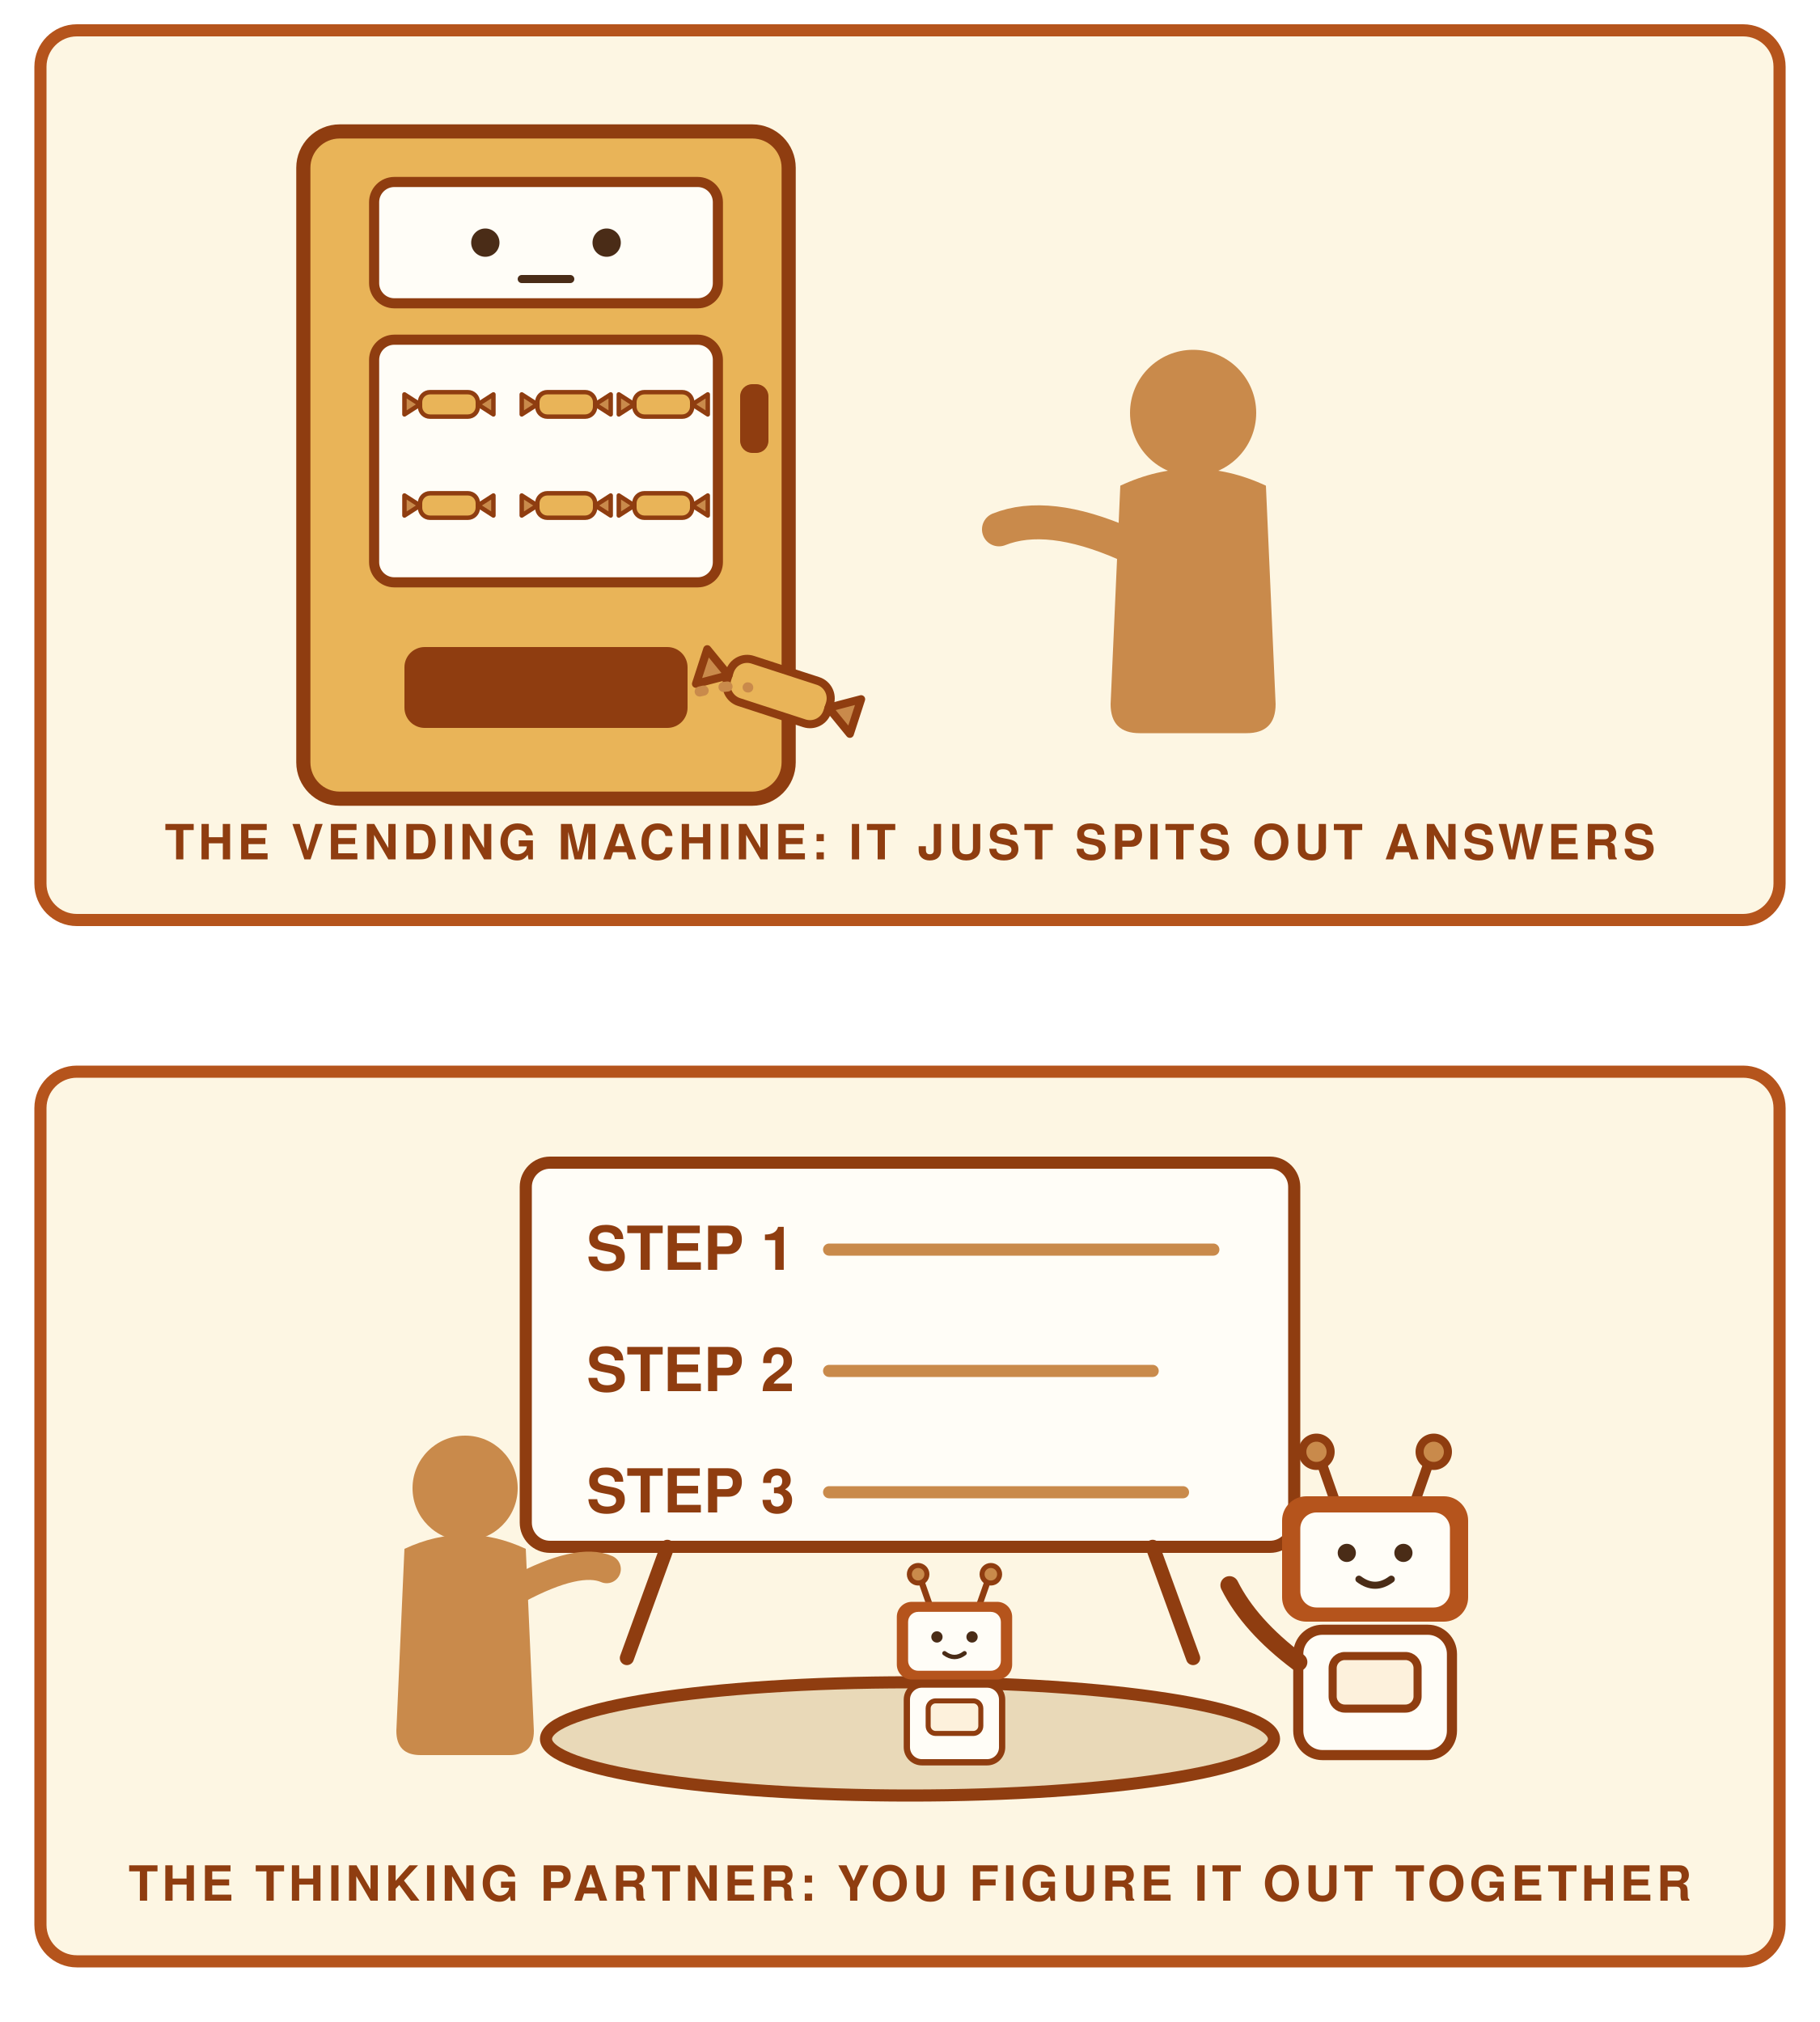
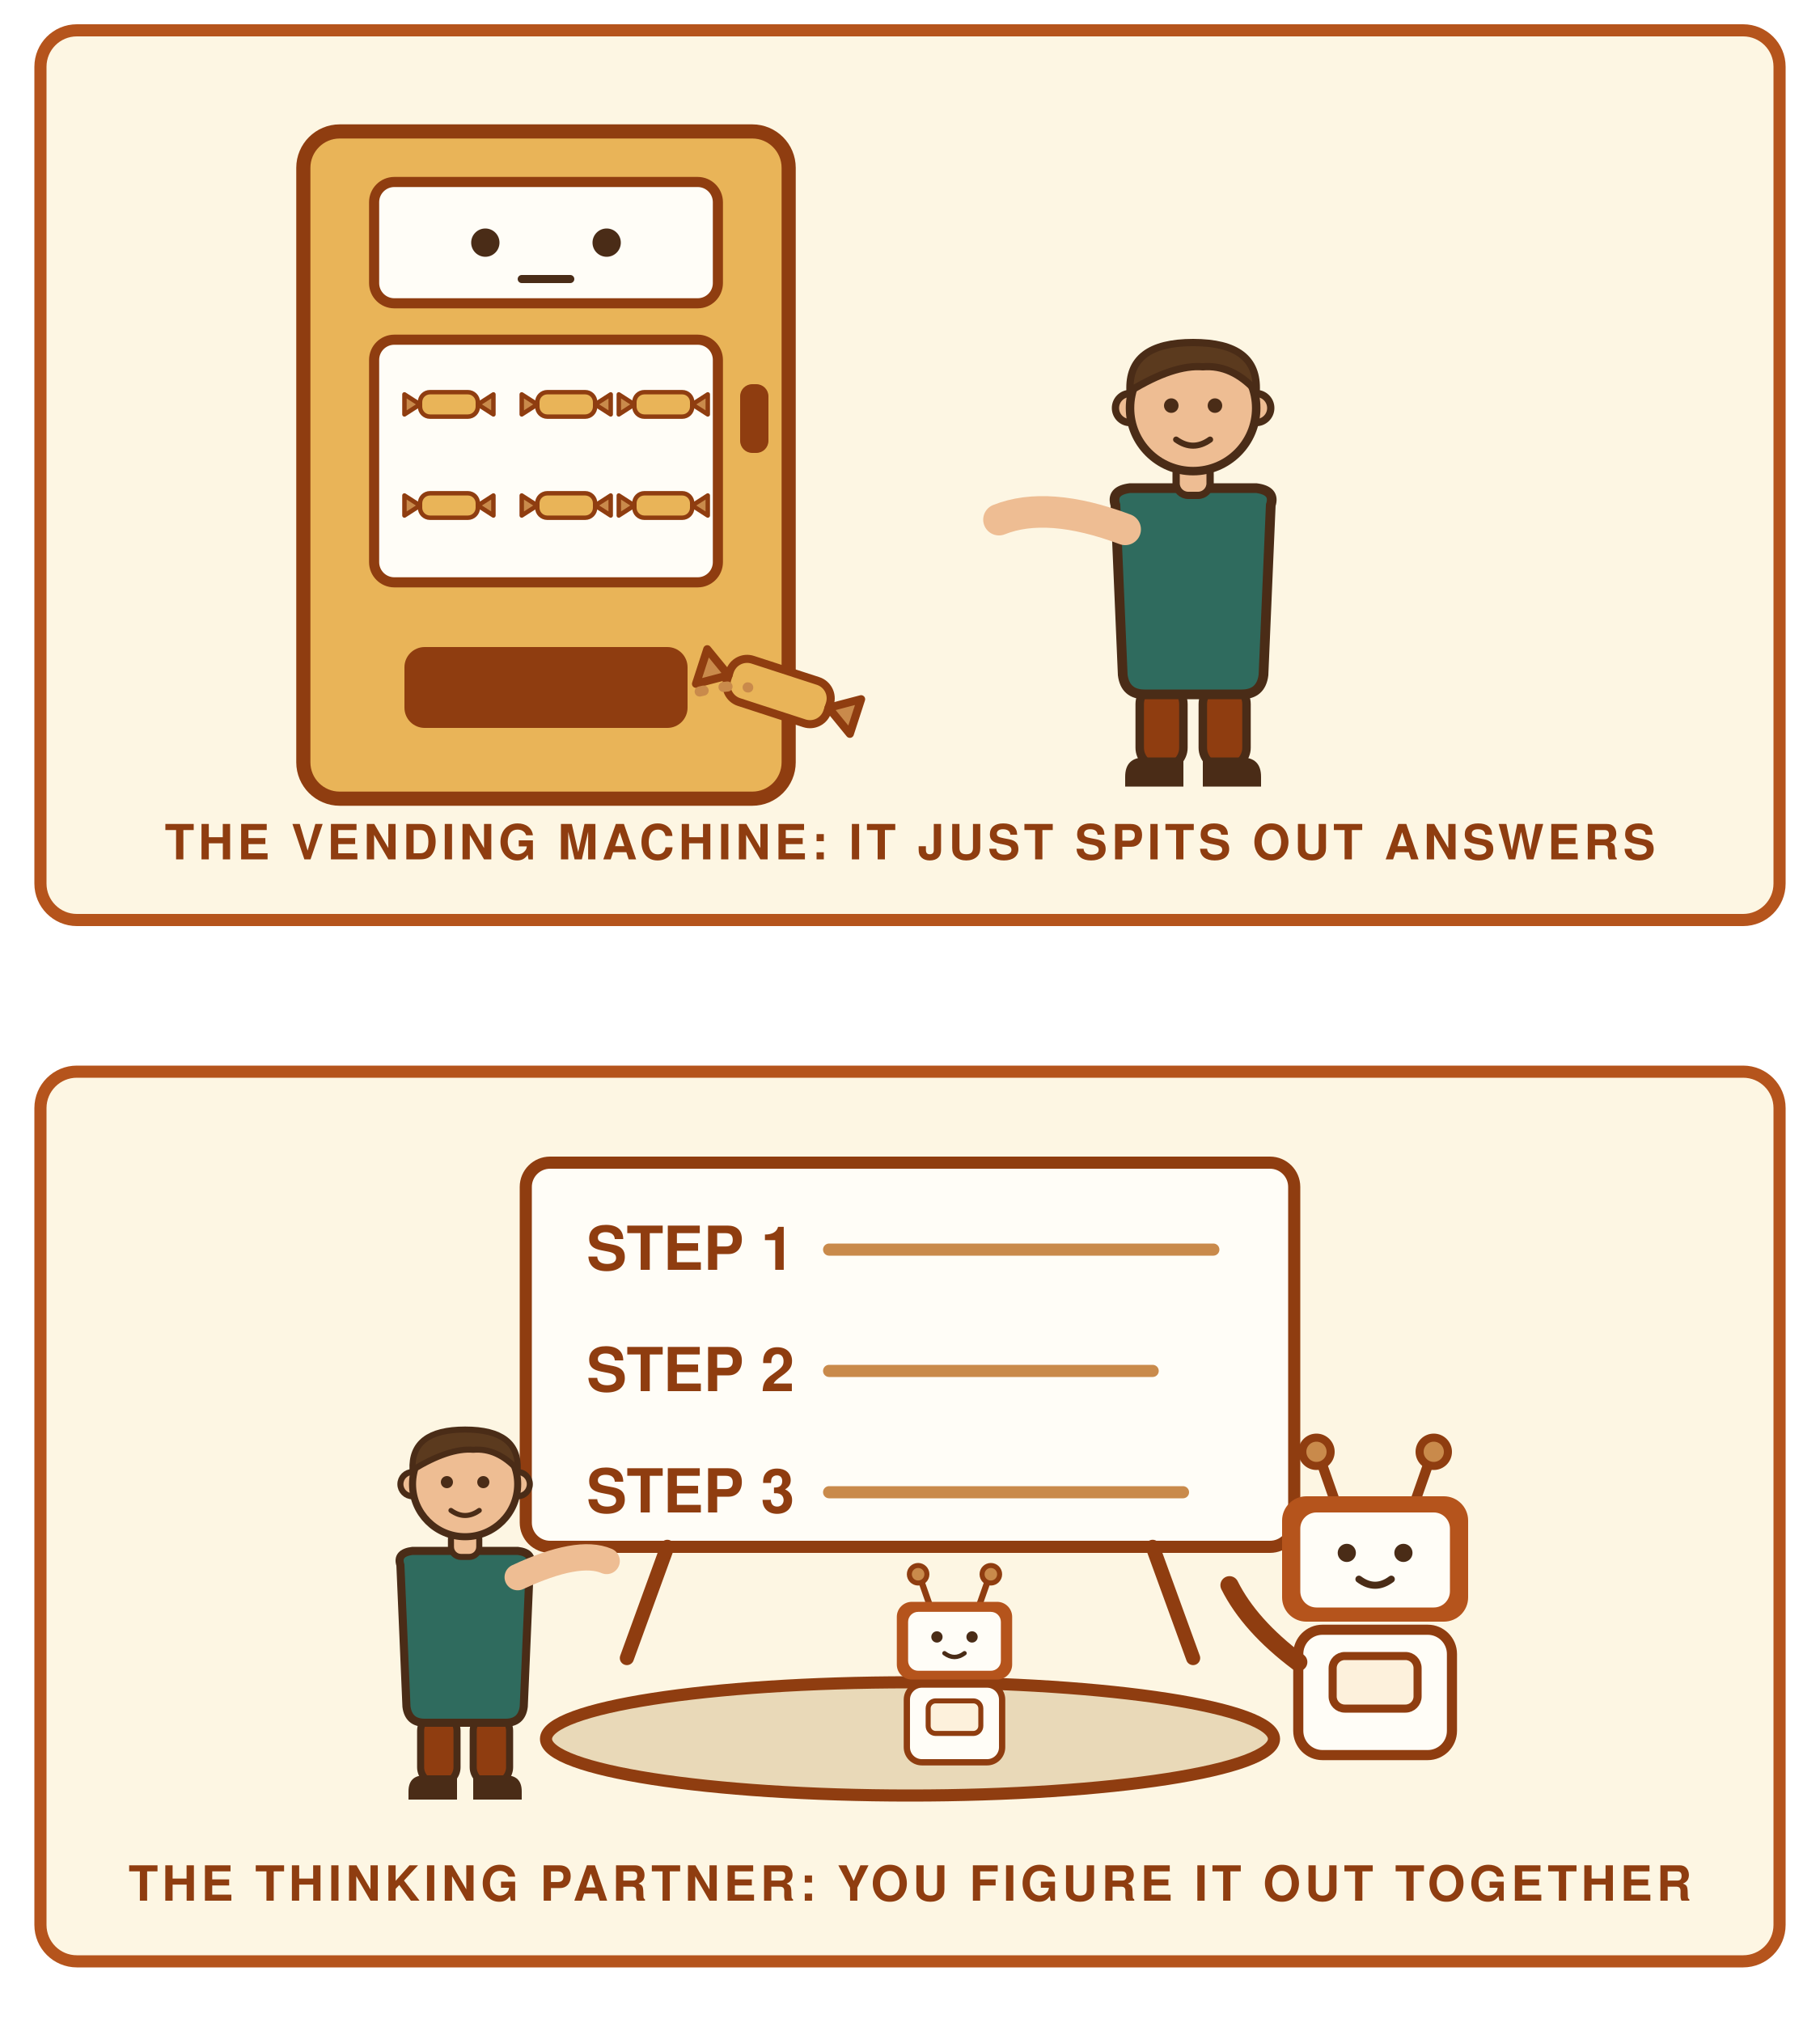
<svg xmlns="http://www.w3.org/2000/svg" viewBox="0 0 900 1000" font-family="Helvetica, Arial, sans-serif">
  <defs>
    <g id="bot15">
      <line x1="-20" y1="-88" x2="-27" y2="-108" stroke="#8f3d10" stroke-width="5" stroke-linecap="round" />
      <line x1="20" y1="-88" x2="27" y2="-108" stroke="#8f3d10" stroke-width="5" stroke-linecap="round" />
      <circle cx="-29" cy="-112" r="7" fill="#c98a4b" stroke="#8f3d10" stroke-width="4" />
      <circle cx="29" cy="-112" r="7" fill="#c98a4b" stroke="#8f3d10" stroke-width="4" />
      <rect x="-46" y="-90" width="92" height="62" rx="12" fill="#b5541c" />
      <rect x="-37" y="-82" width="74" height="47" rx="8" fill="#fffdf7" />
      <circle cx="-14" cy="-62" r="4.5" fill="#4a2c17" />
      <circle cx="14" cy="-62" r="4.5" fill="#4a2c17" />
      <path d="M -8 -49 Q 0 -43 8 -49" fill="none" stroke="#4a2c17" stroke-width="3.5" stroke-linecap="round" />
      <rect x="-38" y="-24" width="76" height="62" rx="12" fill="#fffdf7" stroke="#8f3d10" stroke-width="5" />
      <rect x="-21" y="-11" width="42" height="26" rx="6" fill="#fdf1dc" stroke="#8f3d10" stroke-width="4" />
    </g>
    <g id="person15">
-       <circle cx="0" cy="-84" r="26" fill="#c98a4b" />
-       <path d="M -30 -54 Q 0 -68 30 -54 L 34 36 Q 34 48 22 48 L -22 48 Q -34 48 -34 36 Z" fill="#c98a4b" />
+       <rect x="-22" y="28" width="18" height="34" rx="8" fill="#8f3d10" stroke="#4a2c17" stroke-width="3.5" />
+       <rect x="4" y="28" width="18" height="34" rx="8" fill="#8f3d10" stroke="#4a2c17" stroke-width="3.5" />
+       <path d="M -28 66 Q -28 58 -20 58 L -4 58 L -4 70 L -28 70 Z" fill="#4a2c17" />
+       <path d="M 4 70 L 4 58 L 20 58 Q 28 58 28 66 L 28 70 Z" fill="#4a2c17" />
+       <path d="M -32 -46 Q -34 -52 -26 -53 L 26 -53 Q 34 -52 32 -46 L 29 24 Q 28 32 20 32 L -20 32 Q -28 32 -29 24 Z" fill="#2f6b5e" stroke="#4a2c17" stroke-width="4" />
+       <rect x="-7" y="-64" width="14" height="14" rx="5" fill="#eebd93" stroke="#4a2c17" stroke-width="3" />
+       <circle cx="-26" cy="-86" r="6" fill="#eebd93" stroke="#4a2c17" stroke-width="3" />
+       <circle cx="26" cy="-86" r="6" fill="#eebd93" stroke="#4a2c17" stroke-width="3" />
+       <circle cx="0" cy="-86" r="26" fill="#eebd93" stroke="#4a2c17" stroke-width="3.5" />
+       <path d="M -26 -93 Q -27 -113 0 -113 Q 27 -113 26 -93 Q 16 -104 4 -103 Q -8 -104 -26 -93 Z" fill="#5b3a1e" stroke="#4a2c17" stroke-width="3" stroke-linejoin="round" />
+       <circle cx="-9" cy="-87" r="3" fill="#4a2c17" />
+       <circle cx="9" cy="-87" r="3" fill="#4a2c17" />
+       <path d="M -7 -73 Q 0 -68 7 -73" fill="none" stroke="#4a2c17" stroke-width="2.5" stroke-linecap="round" />
    </g>
    <g id="candy">
      <rect x="-26" y="-11" width="52" height="22" rx="9" fill="#e9b458" stroke="#8f3d10" stroke-width="4" />
      <path d="M -26 0 L -40 -9 L -40 9 Z" fill="#c98a4b" stroke="#8f3d10" stroke-width="4" stroke-linejoin="round" />
      <path d="M 26 0 L 40 -9 L 40 9 Z" fill="#c98a4b" stroke="#8f3d10" stroke-width="4" stroke-linejoin="round" />
    </g>
    <g id="panel15">
      <rect x="0" y="0" width="860" height="440" rx="18" fill="#fdf6e3" stroke="#b5541c" stroke-width="6" />
    </g>
  </defs>
  <g transform="translate(20,15)">
    <use href="#panel15" />
    <g transform="translate(250,215)">
      <rect x="-120" y="-165" width="240" height="330" rx="18" fill="#e9b458" stroke="#8f3d10" stroke-width="7" />
      <rect x="-85" y="-140" width="170" height="60" rx="10" fill="#fffdf7" stroke="#8f3d10" stroke-width="5" />
      <circle cx="-30" cy="-110" r="7" fill="#4a2c17" />
      <circle cx="30" cy="-110" r="7" fill="#4a2c17" />
      <line x1="-12" y1="-92" x2="12" y2="-92" stroke="#4a2c17" stroke-width="4" stroke-linecap="round" />
      <rect x="-85" y="-62" width="170" height="120" rx="10" fill="#fffdf7" stroke="#8f3d10" stroke-width="5" />
      <g transform="translate(-48,-30) scale(0.55)">
        <use href="#candy" />
      </g>
      <g transform="translate(10,-30) scale(0.55)">
        <use href="#candy" />
      </g>
      <g transform="translate(58,-30) scale(0.55)">
        <use href="#candy" />
      </g>
      <g transform="translate(-48,20) scale(0.55)">
        <use href="#candy" />
      </g>
      <g transform="translate(10,20) scale(0.55)">
        <use href="#candy" />
      </g>
      <g transform="translate(58,20) scale(0.55)">
        <use href="#candy" />
      </g>
      <rect x="96" y="-40" width="14" height="34" rx="6" fill="#8f3d10" transform="rotate(0)" />
      <rect x="-70" y="90" width="140" height="40" rx="10" fill="#8f3d10" />
      <g transform="translate(115,112) rotate(18)">
        <use href="#candy" />
      </g>
      <path d="M 76 112 Q 92 108 100 110" fill="none" stroke="#c98a4b" stroke-width="5" stroke-dasharray="2 10" stroke-linecap="round" />
    </g>
    <g transform="translate(570,290) scale(1.2)">
      <use href="#person15" />
-       <path d="M -28 -30 Q -60 -44 -80 -36" fill="none" stroke="#c98a4b" stroke-width="14" stroke-linecap="round" />
+       <path d="M -28 -36 Q -60 -48 -80 -40" fill="none" stroke="#eebd93" stroke-width="13" stroke-linecap="round" />
    </g>
    <text x="430" y="410" text-anchor="middle" font-size="24" font-weight="bold" letter-spacing="2" fill="#8f3d10">THE VENDING MACHINE: IT JUST SPITS OUT ANSWERS</text>
  </g>
  <g transform="translate(20,530)">
    <use href="#panel15" />
    <g transform="translate(430,140)">
      <rect x="-190" y="-95" width="380" height="190" rx="12" fill="#fffdf7" stroke="#8f3d10" stroke-width="6" />
      <text x="-160" y="-42" font-size="30" font-weight="bold" fill="#8f3d10">STEP 1</text>
      <line x1="-40" y1="-52" x2="150" y2="-52" stroke="#c98a4b" stroke-width="6" stroke-linecap="round" />
      <text x="-160" y="18" font-size="30" font-weight="bold" fill="#8f3d10">STEP 2</text>
      <line x1="-40" y1="8" x2="120" y2="8" stroke="#c98a4b" stroke-width="6" stroke-linecap="round" />
      <text x="-160" y="78" font-size="30" font-weight="bold" fill="#8f3d10">STEP 3</text>
      <line x1="-40" y1="68" x2="135" y2="68" stroke="#c98a4b" stroke-width="6" stroke-linecap="round" />
      <line x1="-120" y1="95" x2="-140" y2="150" stroke="#8f3d10" stroke-width="7" stroke-linecap="round" />
      <line x1="120" y1="95" x2="140" y2="150" stroke="#8f3d10" stroke-width="7" stroke-linecap="round" />
    </g>
    <ellipse cx="430" cy="330" rx="180" ry="28" fill="#e9d9b8" stroke="#8f3d10" stroke-width="6" />
    <g transform="translate(210,290)">
      <use href="#person15" />
-       <path d="M 26 -34 Q 56 -50 70 -44" fill="none" stroke="#c98a4b" stroke-width="14" stroke-linecap="round" />
+       <path d="M 26 -40 Q 56 -54 70 -48" fill="none" stroke="#eebd93" stroke-width="13" stroke-linecap="round" />
    </g>
    <g transform="translate(660,300)">
      <use href="#bot15" />
      <path d="M -38 -8 Q -62 -26 -72 -46" fill="none" stroke="#8f3d10" stroke-width="9" stroke-linecap="round" />
    </g>
    <g transform="translate(452,318) scale(0.62)">
      <use href="#bot15" />
    </g>
    <text x="430" y="410" text-anchor="middle" font-size="24" font-weight="bold" letter-spacing="2" fill="#8f3d10">THE THINKING PARTNER: YOU FIGURE IT OUT TOGETHER</text>
  </g>
</svg>
